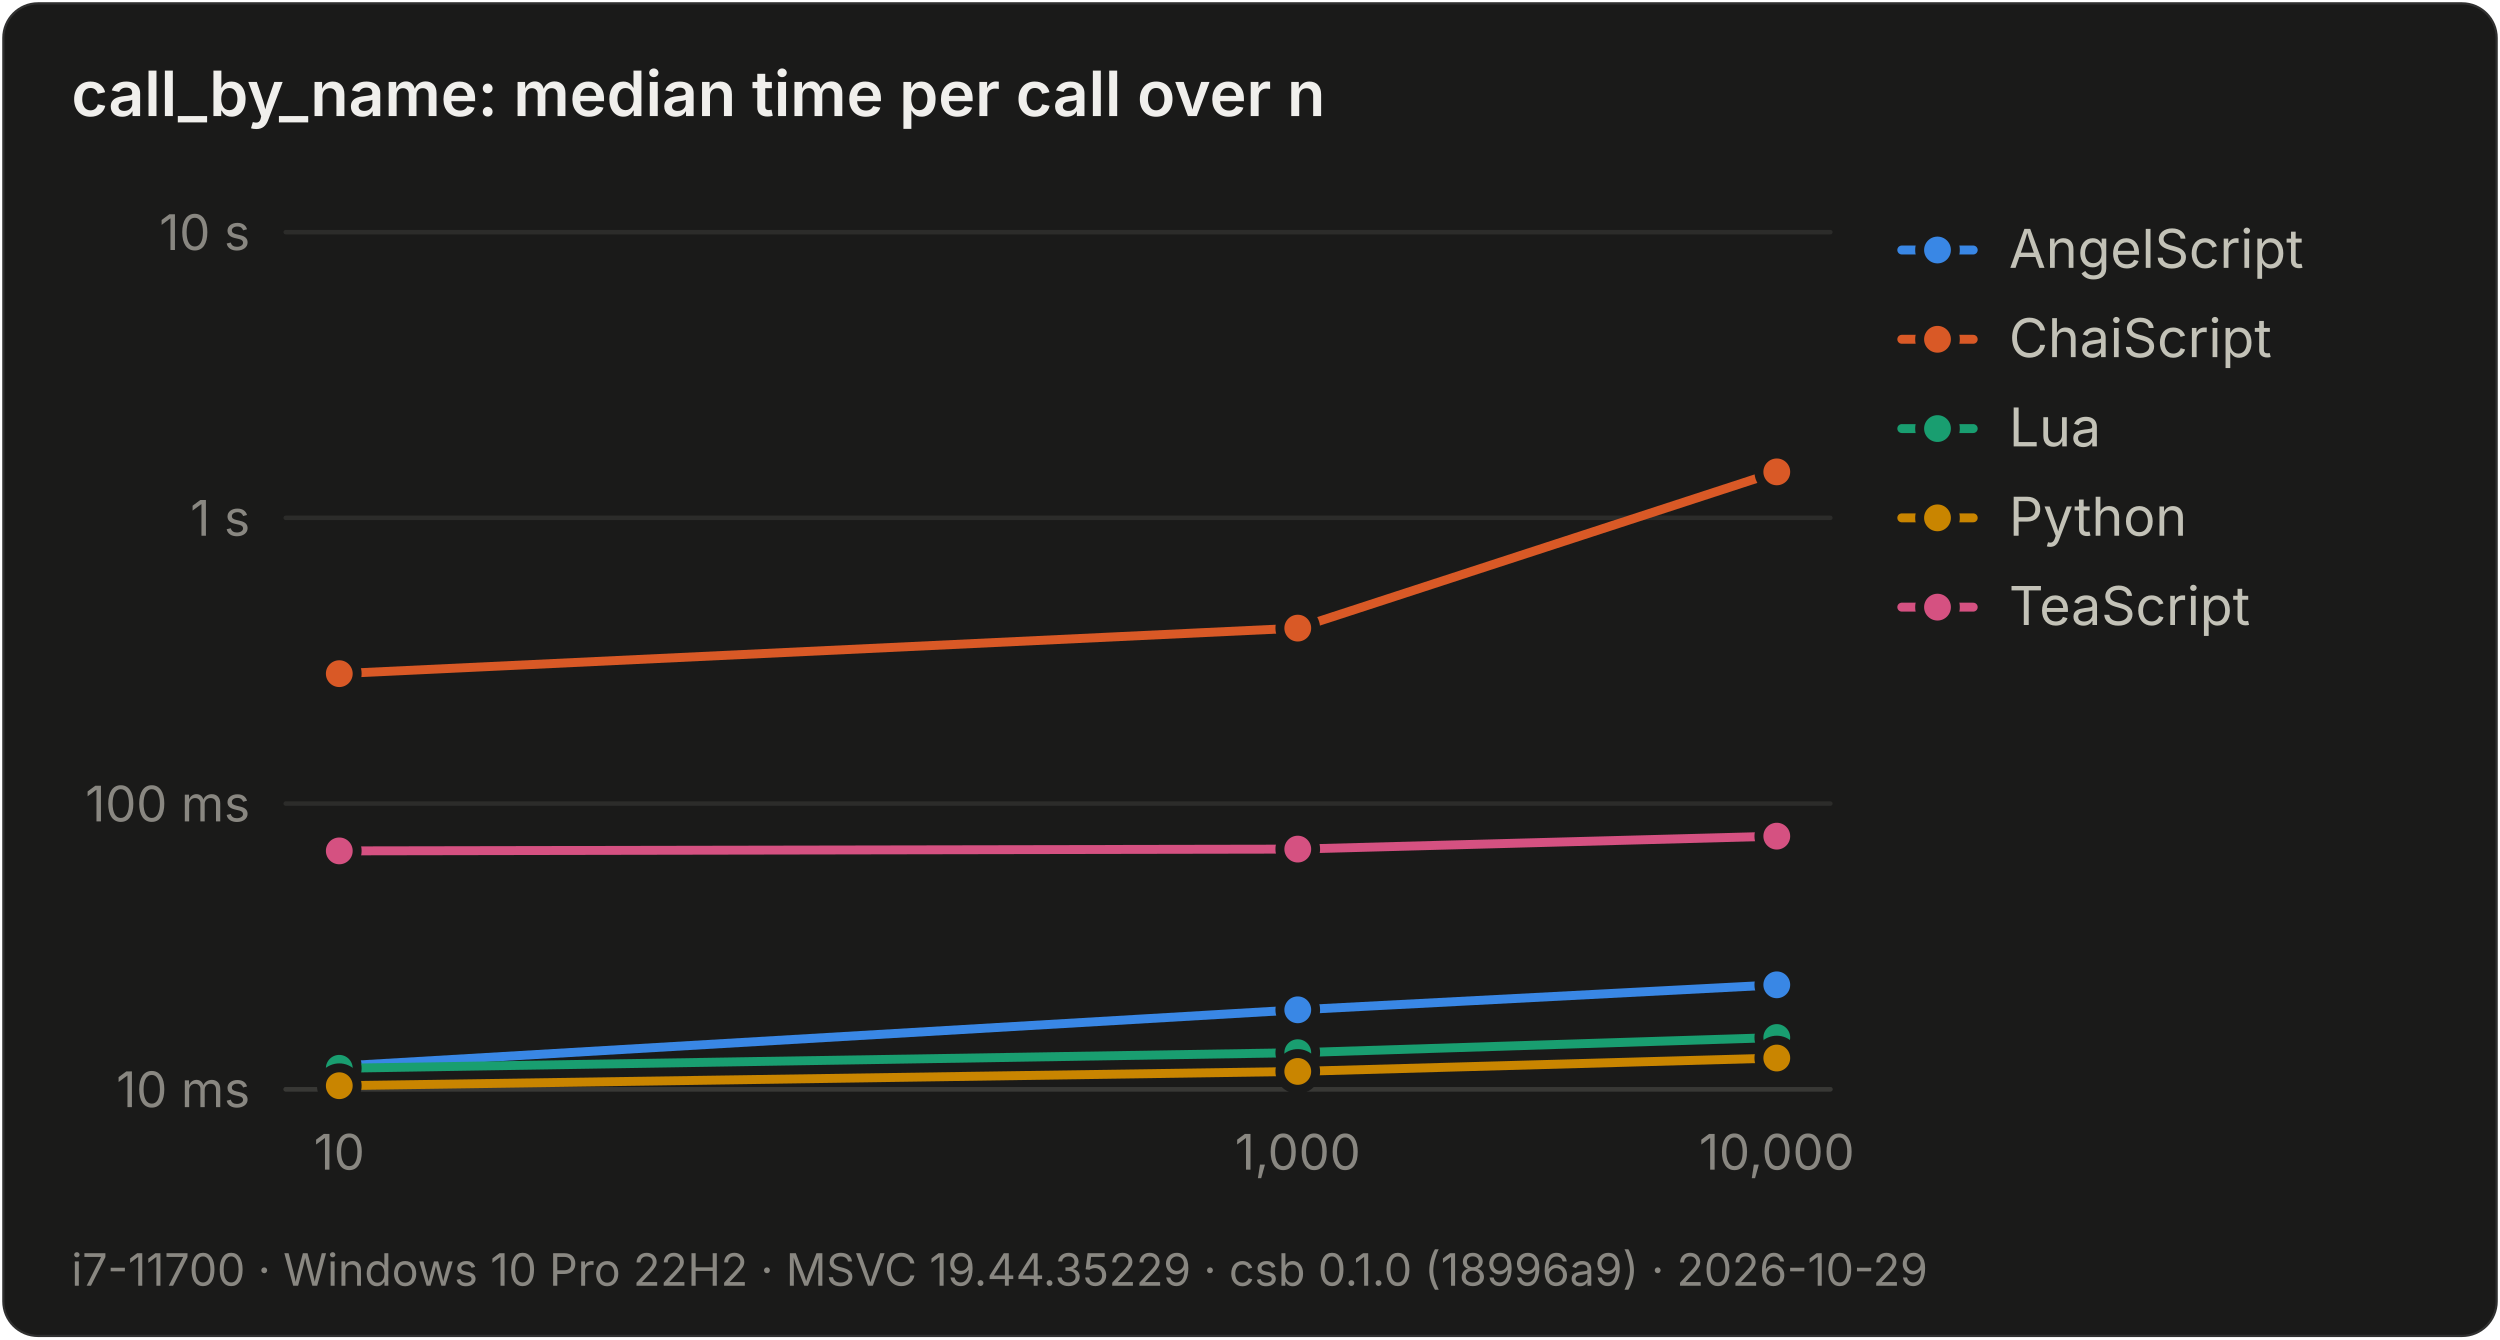
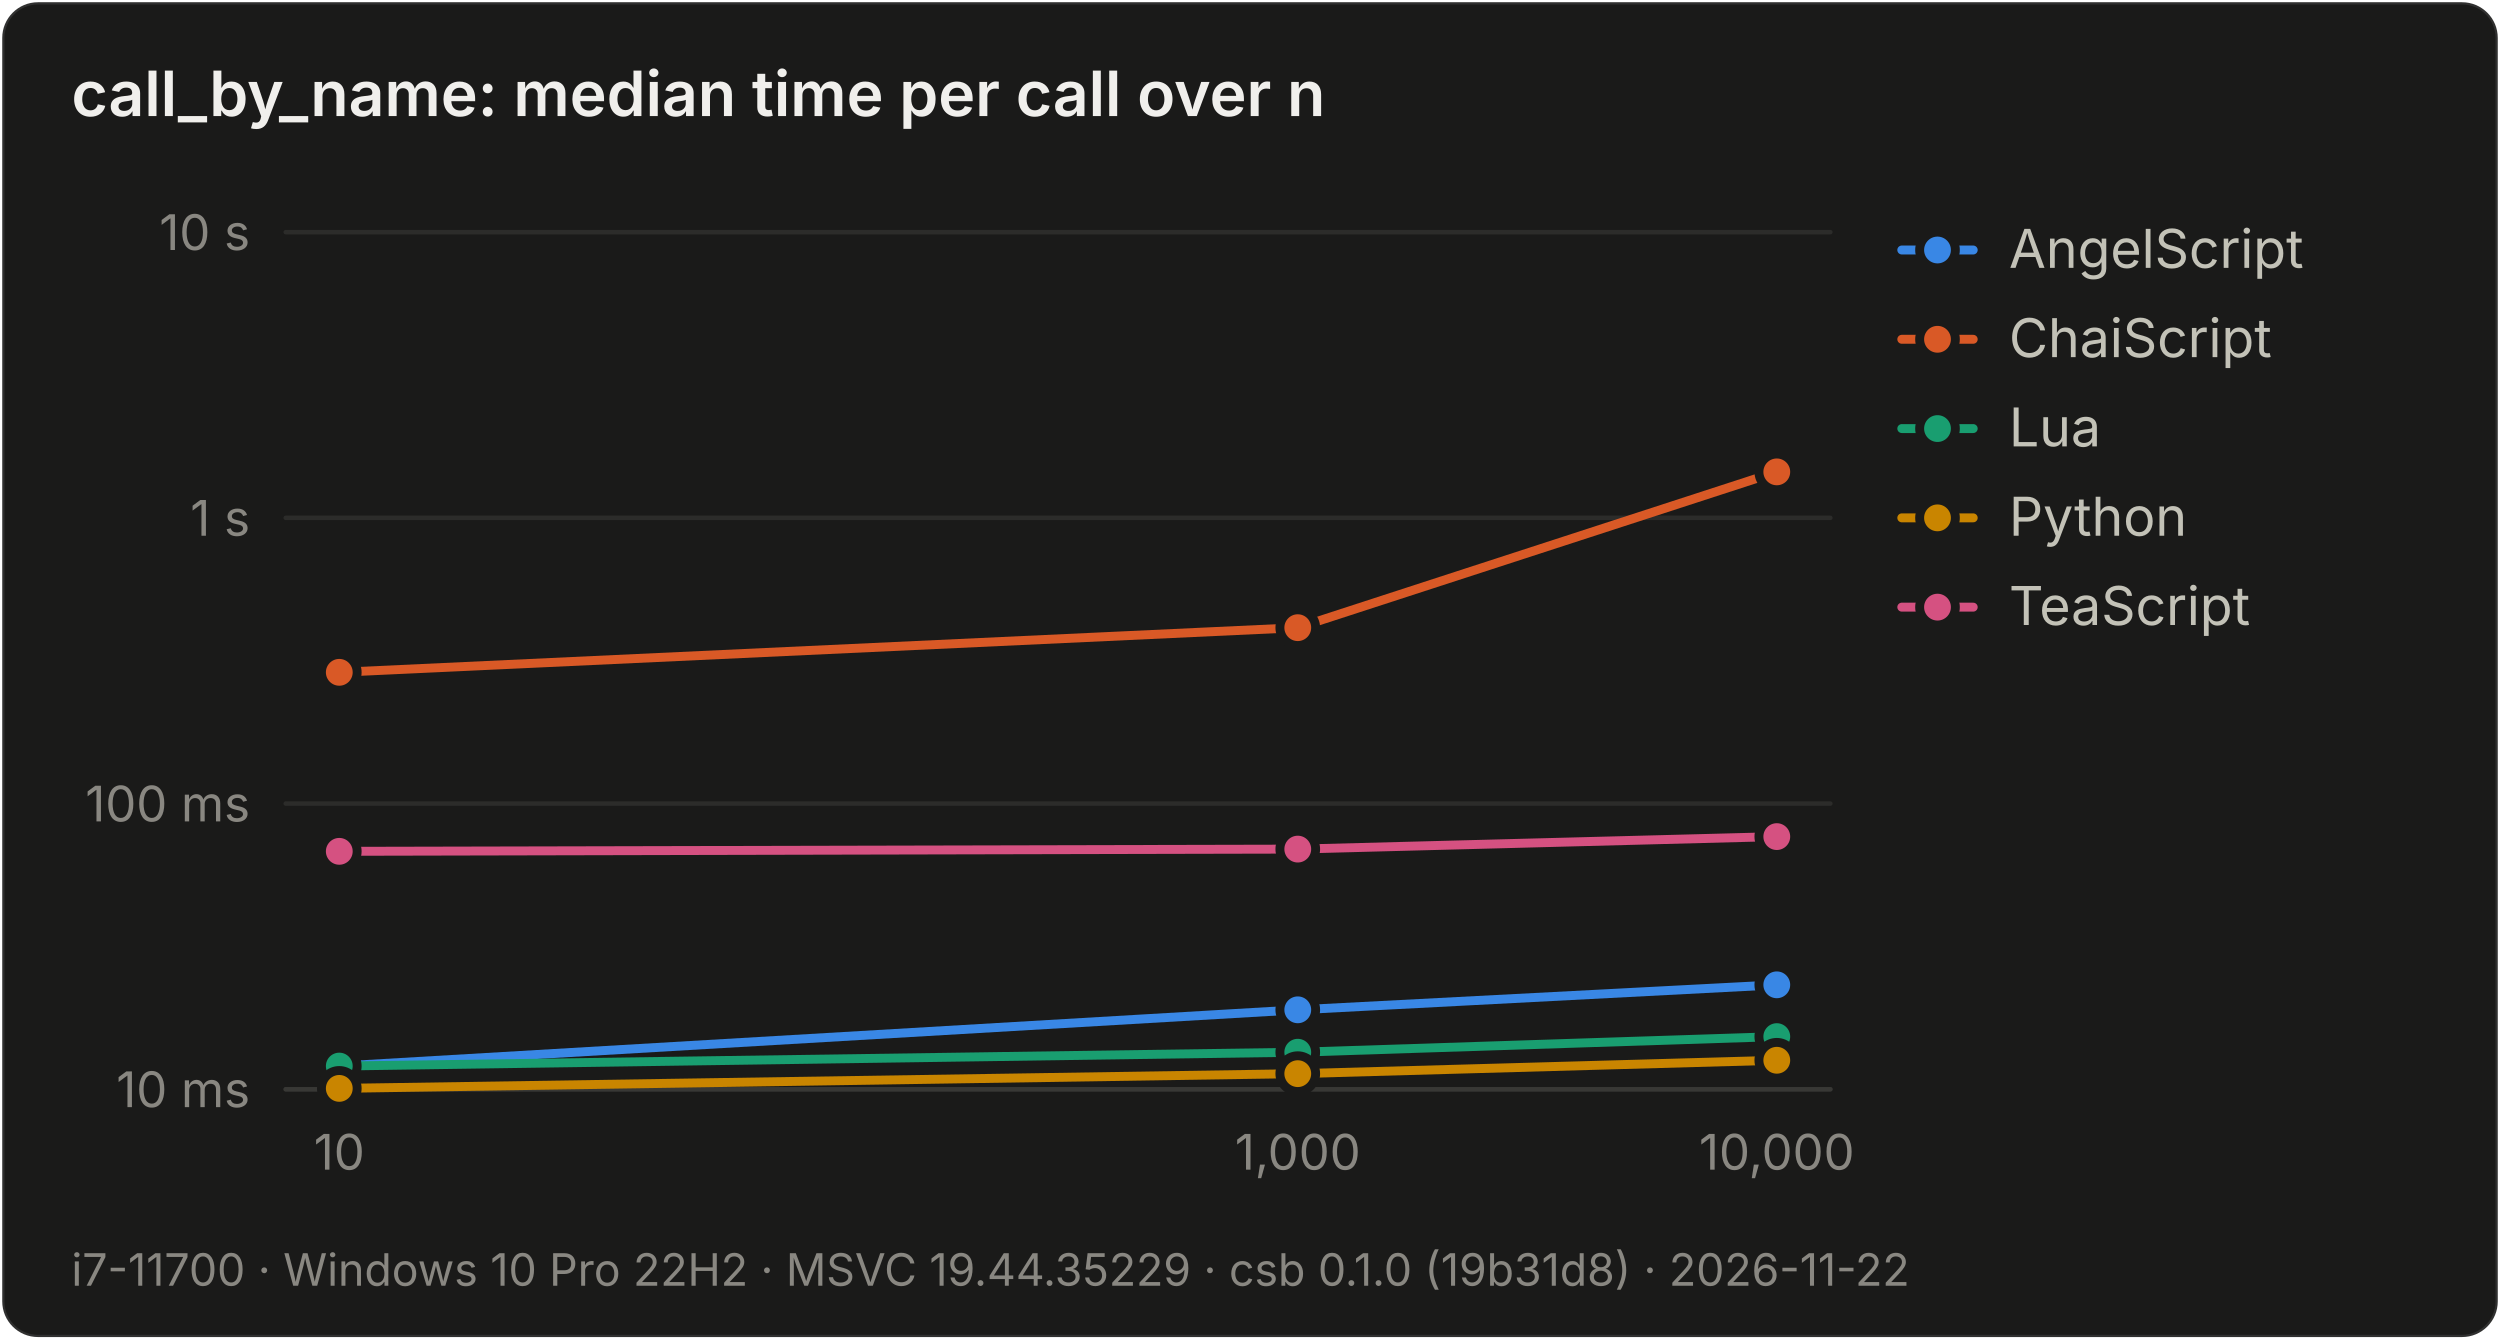
<svg xmlns="http://www.w3.org/2000/svg" width="560" height="300" viewBox="0 0 560 300" font-family="system-ui, -apple-system, &quot;Segoe UI&quot;, sans-serif" role="img">
  <rect x="0.5" y="0.5" width="559" height="299" rx="8" fill="#1a1a19" stroke="rgba(255,255,255,0.10)" />
  <text x="16.0" y="26.0" font-size="14" fill="#f0efec" text-anchor="start" font-weight="600">call_by_name: median time per call over n</text>
  <line x1="64.0" y1="244.0" x2="410.0" y2="244.0" stroke="#2c2c2a" stroke-width="1.0" stroke-linecap="round" />
  <text x="56.0" y="248.0" font-size="11" fill="#898781" text-anchor="end">10 ms</text>
  <line x1="64.0" y1="180.0" x2="410.0" y2="180.0" stroke="#2c2c2a" stroke-width="1.0" stroke-linecap="round" />
  <text x="56.0" y="184.0" font-size="11" fill="#898781" text-anchor="end">100 ms</text>
  <line x1="64.0" y1="116.0" x2="410.0" y2="116.0" stroke="#2c2c2a" stroke-width="1.0" stroke-linecap="round" />
  <text x="56.0" y="120.0" font-size="11" fill="#898781" text-anchor="end">1 s</text>
  <line x1="64.0" y1="52.0" x2="410.0" y2="52.0" stroke="#2c2c2a" stroke-width="1.0" stroke-linecap="round" />
  <text x="56.0" y="56.0" font-size="11" fill="#898781" text-anchor="end">10 s</text>
  <line x1="64.0" y1="244.0" x2="410.0" y2="244.0" stroke="#383835" stroke-width="1.0" stroke-linecap="round" />
  <text x="76.0" y="262.0" font-size="11" fill="#898781" text-anchor="middle">10</text>
  <text x="290.7" y="262.0" font-size="11" fill="#898781" text-anchor="middle">1,000</text>
  <text x="398.0" y="262.0" font-size="11" fill="#898781" text-anchor="middle">10,000</text>
  <polyline points="76.0,238.8 290.7,226.2 398.0,220.6" fill="none" stroke="#3987e5" stroke-width="2.0" stroke-linejoin="round" stroke-linecap="round" />
  <circle cx="76.0" cy="238.8" r="4.0" fill="#3987e5" stroke="#1a1a19" stroke-width="2" />
  <circle cx="290.7" cy="226.2" r="4.0" fill="#3987e5" stroke="#1a1a19" stroke-width="2" />
  <circle cx="398.0" cy="220.6" r="4.0" fill="#3987e5" stroke="#1a1a19" stroke-width="2" />
  <line x1="426.0" y1="56.0" x2="442.0" y2="56.0" stroke="#3987e5" stroke-width="2" stroke-linecap="round" />
  <circle cx="434.0" cy="56.0" r="4.0" fill="#3987e5" stroke="#1a1a19" stroke-width="2" />
  <text x="450.0" y="60.0" font-size="12" fill="#c3c2b7" text-anchor="start">AngelScript</text>
-   <polyline points="76.0,150.9 290.7,140.7 398.0,105.7" fill="none" stroke="#d95926" stroke-width="2.0" stroke-linejoin="round" stroke-linecap="round" />
-   <circle cx="76.0" cy="150.9" r="4.0" fill="#d95926" stroke="#1a1a19" stroke-width="2" />
-   <circle cx="290.7" cy="140.7" r="4.0" fill="#d95926" stroke="#1a1a19" stroke-width="2" />
+   <polyline points="76.0,150.6 290.7,140.6 398.0,105.7" fill="none" stroke="#d95926" stroke-width="2.0" stroke-linejoin="round" stroke-linecap="round" />
+   <circle cx="76.0" cy="150.6" r="4.0" fill="#d95926" stroke="#1a1a19" stroke-width="2" />
+   <circle cx="290.7" cy="140.6" r="4.0" fill="#d95926" stroke="#1a1a19" stroke-width="2" />
  <circle cx="398.0" cy="105.7" r="4.0" fill="#d95926" stroke="#1a1a19" stroke-width="2" />
  <line x1="426.0" y1="76.0" x2="442.0" y2="76.0" stroke="#d95926" stroke-width="2" stroke-linecap="round" />
  <circle cx="434.0" cy="76.0" r="4.0" fill="#d95926" stroke="#1a1a19" stroke-width="2" />
  <text x="450.0" y="80.0" font-size="12" fill="#c3c2b7" text-anchor="start">ChaiScript</text>
-   <polyline points="76.0,239.3 290.7,235.8 398.0,232.4" fill="none" stroke="#199e70" stroke-width="2.0" stroke-linejoin="round" stroke-linecap="round" />
-   <circle cx="76.0" cy="239.3" r="4.0" fill="#199e70" stroke="#1a1a19" stroke-width="2" />
-   <circle cx="290.7" cy="235.8" r="4.0" fill="#199e70" stroke="#1a1a19" stroke-width="2" />
-   <circle cx="398.0" cy="232.4" r="4.0" fill="#199e70" stroke="#1a1a19" stroke-width="2" />
+   <polyline points="76.0,238.8 290.7,235.7 398.0,232.2" fill="none" stroke="#199e70" stroke-width="2.0" stroke-linejoin="round" stroke-linecap="round" />
+   <circle cx="76.0" cy="238.8" r="4.0" fill="#199e70" stroke="#1a1a19" stroke-width="2" />
+   <circle cx="290.7" cy="235.7" r="4.0" fill="#199e70" stroke="#1a1a19" stroke-width="2" />
+   <circle cx="398.0" cy="232.2" r="4.0" fill="#199e70" stroke="#1a1a19" stroke-width="2" />
  <line x1="426.0" y1="96.0" x2="442.0" y2="96.0" stroke="#199e70" stroke-width="2" stroke-linecap="round" />
  <circle cx="434.0" cy="96.0" r="4.0" fill="#199e70" stroke="#1a1a19" stroke-width="2" />
  <text x="450.0" y="100.0" font-size="12" fill="#c3c2b7" text-anchor="start">Lua</text>
-   <polyline points="76.0,243.2 290.7,240.0 398.0,237.0" fill="none" stroke="#c98500" stroke-width="2.0" stroke-linejoin="round" stroke-linecap="round" />
-   <circle cx="76.0" cy="243.2" r="4.0" fill="#c98500" stroke="#1a1a19" stroke-width="2" />
-   <circle cx="290.7" cy="240.0" r="4.0" fill="#c98500" stroke="#1a1a19" stroke-width="2" />
-   <circle cx="398.0" cy="237.0" r="4.0" fill="#c98500" stroke="#1a1a19" stroke-width="2" />
+   <polyline points="76.0,243.8 290.7,240.5 398.0,237.5" fill="none" stroke="#c98500" stroke-width="2.0" stroke-linejoin="round" stroke-linecap="round" />
+   <circle cx="76.0" cy="243.8" r="4.0" fill="#c98500" stroke="#1a1a19" stroke-width="2" />
+   <circle cx="290.7" cy="240.5" r="4.0" fill="#c98500" stroke="#1a1a19" stroke-width="2" />
+   <circle cx="398.0" cy="237.5" r="4.0" fill="#c98500" stroke="#1a1a19" stroke-width="2" />
  <line x1="426.0" y1="116.0" x2="442.0" y2="116.0" stroke="#c98500" stroke-width="2" stroke-linecap="round" />
  <circle cx="434.0" cy="116.0" r="4.0" fill="#c98500" stroke="#1a1a19" stroke-width="2" />
  <text x="450.0" y="120.0" font-size="12" fill="#c3c2b7" text-anchor="start">Python</text>
-   <polyline points="76.0,190.6 290.7,190.2 398.0,187.3" fill="none" stroke="#d55181" stroke-width="2.0" stroke-linejoin="round" stroke-linecap="round" />
-   <circle cx="76.0" cy="190.6" r="4.0" fill="#d55181" stroke="#1a1a19" stroke-width="2" />
+   <polyline points="76.0,190.7 290.7,190.2 398.0,187.4" fill="none" stroke="#d55181" stroke-width="2.0" stroke-linejoin="round" stroke-linecap="round" />
+   <circle cx="76.0" cy="190.7" r="4.0" fill="#d55181" stroke="#1a1a19" stroke-width="2" />
  <circle cx="290.7" cy="190.2" r="4.0" fill="#d55181" stroke="#1a1a19" stroke-width="2" />
-   <circle cx="398.0" cy="187.3" r="4.0" fill="#d55181" stroke="#1a1a19" stroke-width="2" />
+   <circle cx="398.0" cy="187.4" r="4.0" fill="#d55181" stroke="#1a1a19" stroke-width="2" />
  <line x1="426.0" y1="136.0" x2="442.0" y2="136.0" stroke="#d55181" stroke-width="2" stroke-linecap="round" />
  <circle cx="434.0" cy="136.0" r="4.0" fill="#d55181" stroke="#1a1a19" stroke-width="2" />
  <text x="450.0" y="140.0" font-size="12" fill="#c3c2b7" text-anchor="start">TeaScript</text>
-   <text x="16.0" y="288.0" font-size="10" fill="#898781" text-anchor="start">i7-11700 · Windows 10 Pro 22H2 · MSVC 19.44.35229 · csb 0.1.0 (18996a9) · 2026-10-29</text>
+   <text x="16.0" y="288.0" font-size="10" fill="#898781" text-anchor="start">i7-11700 · Windows 10 Pro 22H2 · MSVC 19.44.35229 · csb 0.1.0 (19b31d8) · 2026-11-22</text>
</svg>
